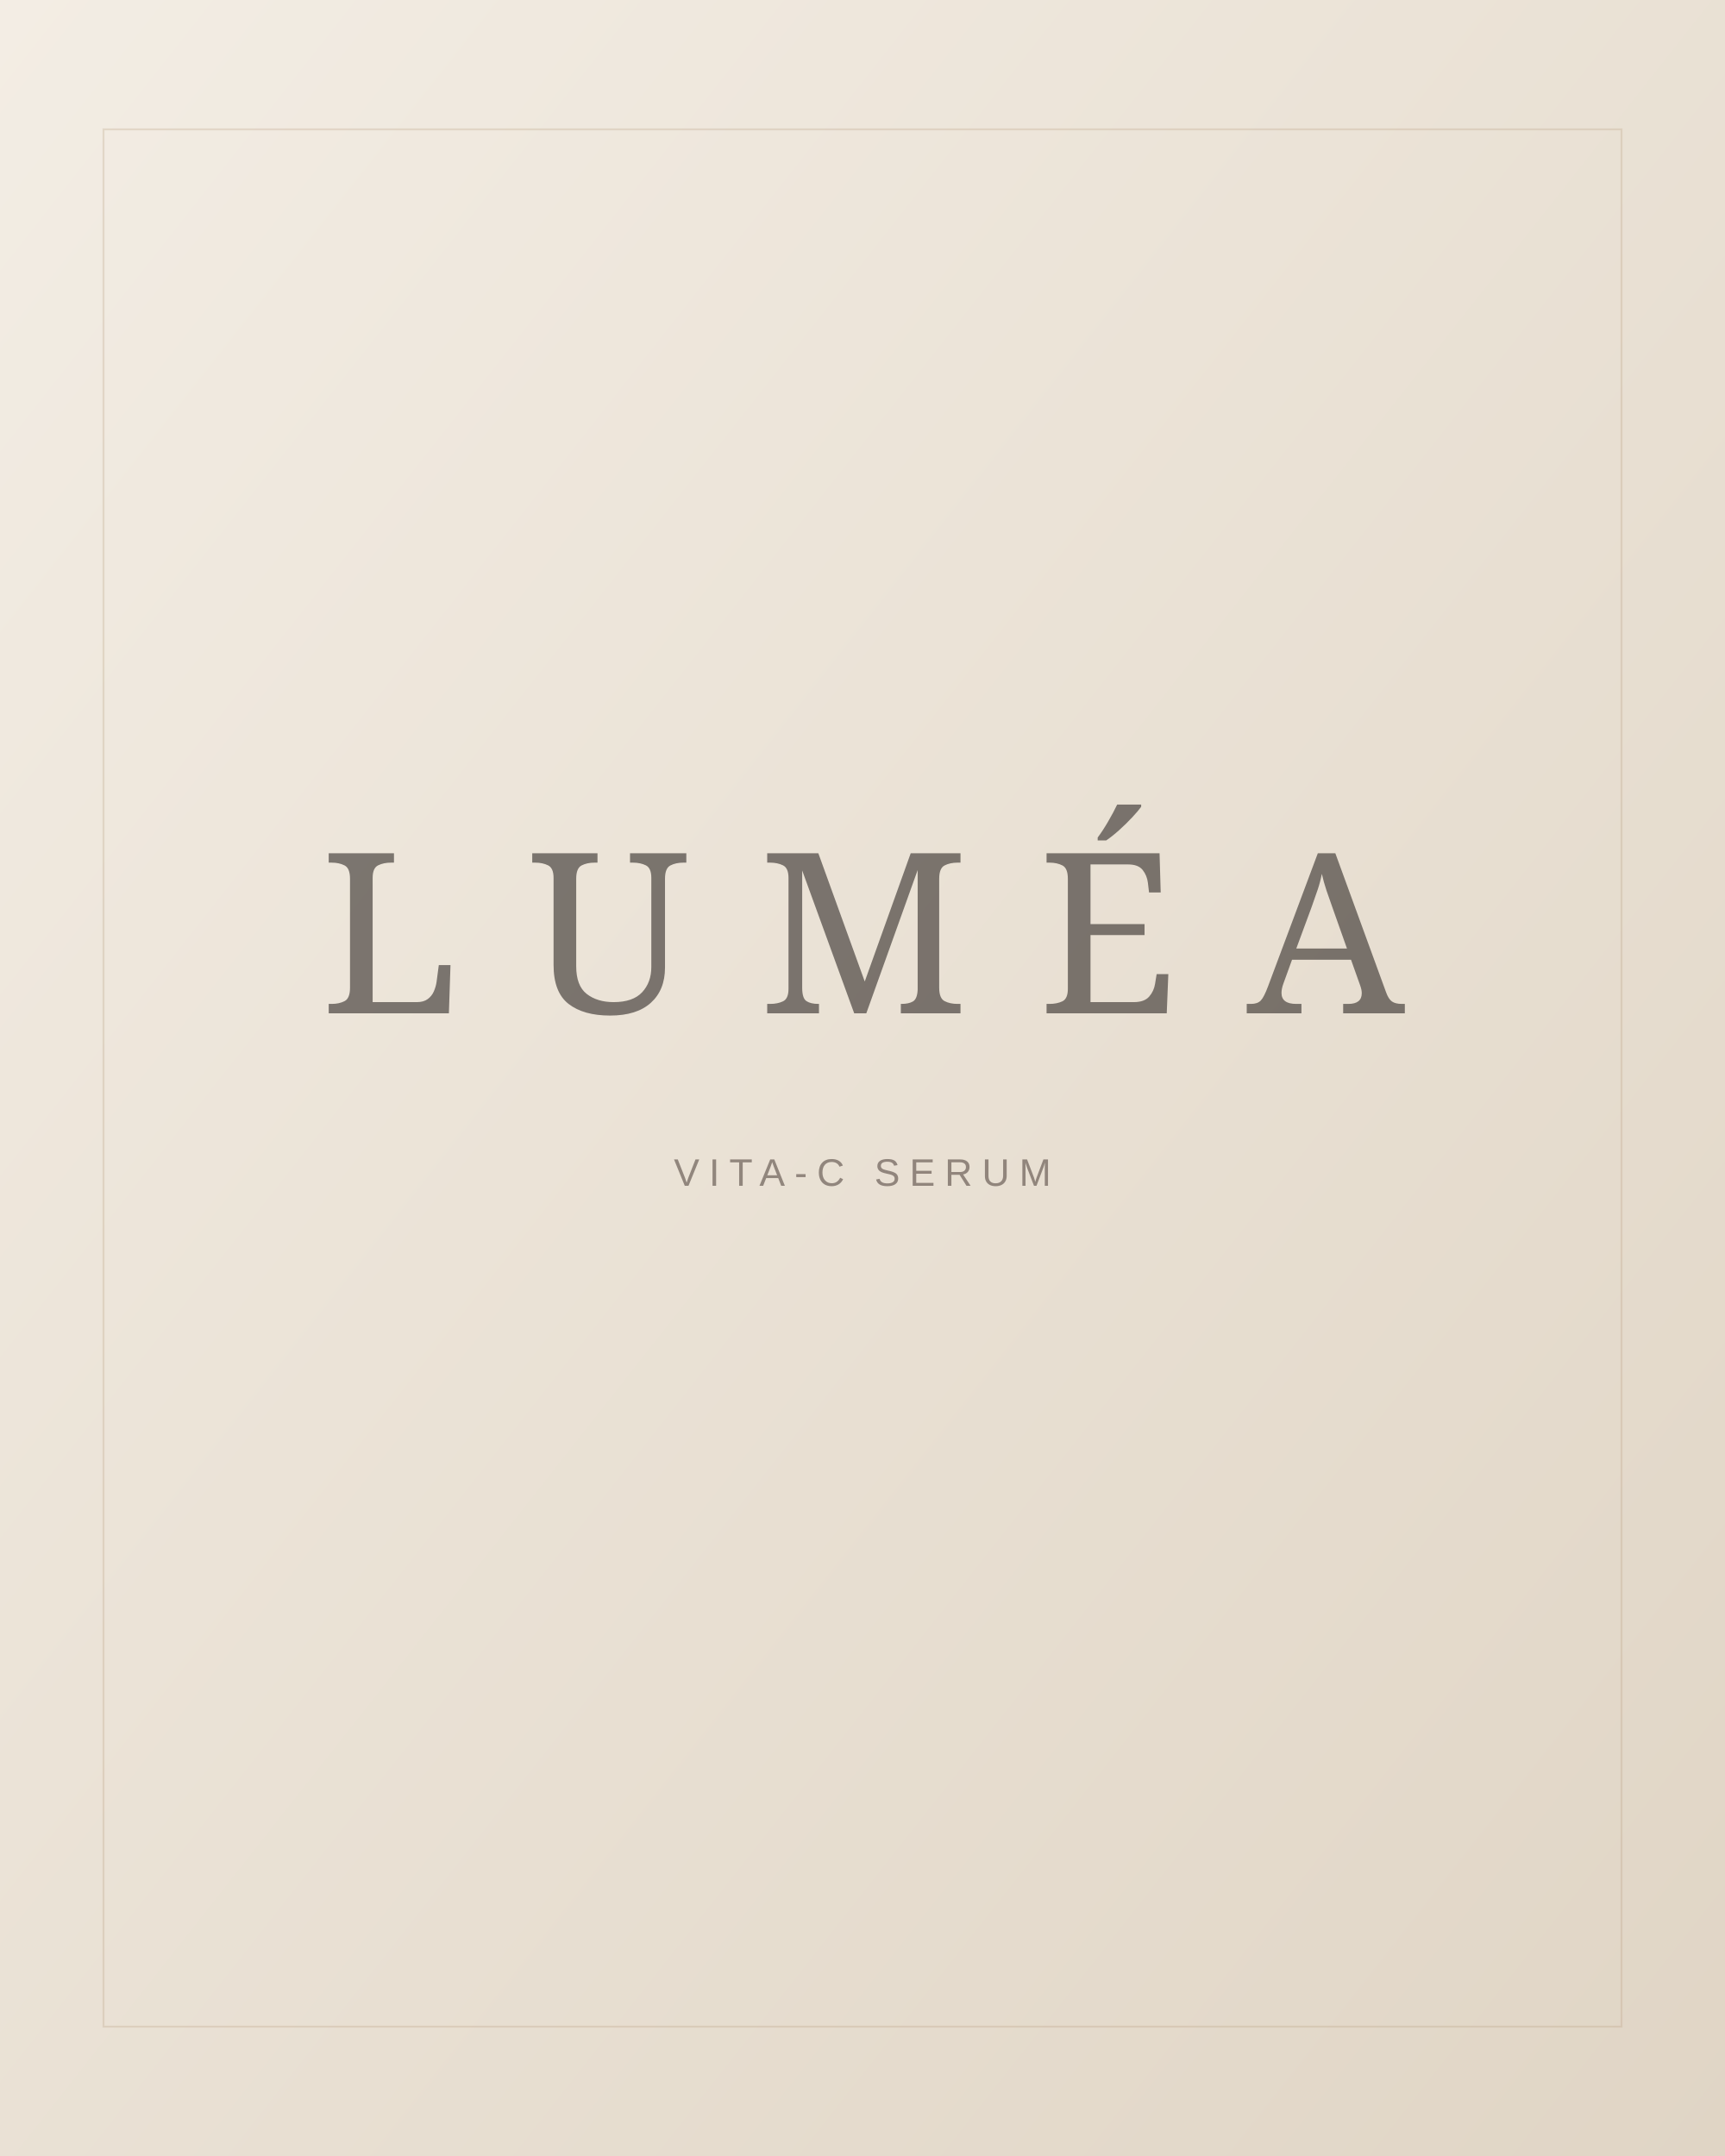
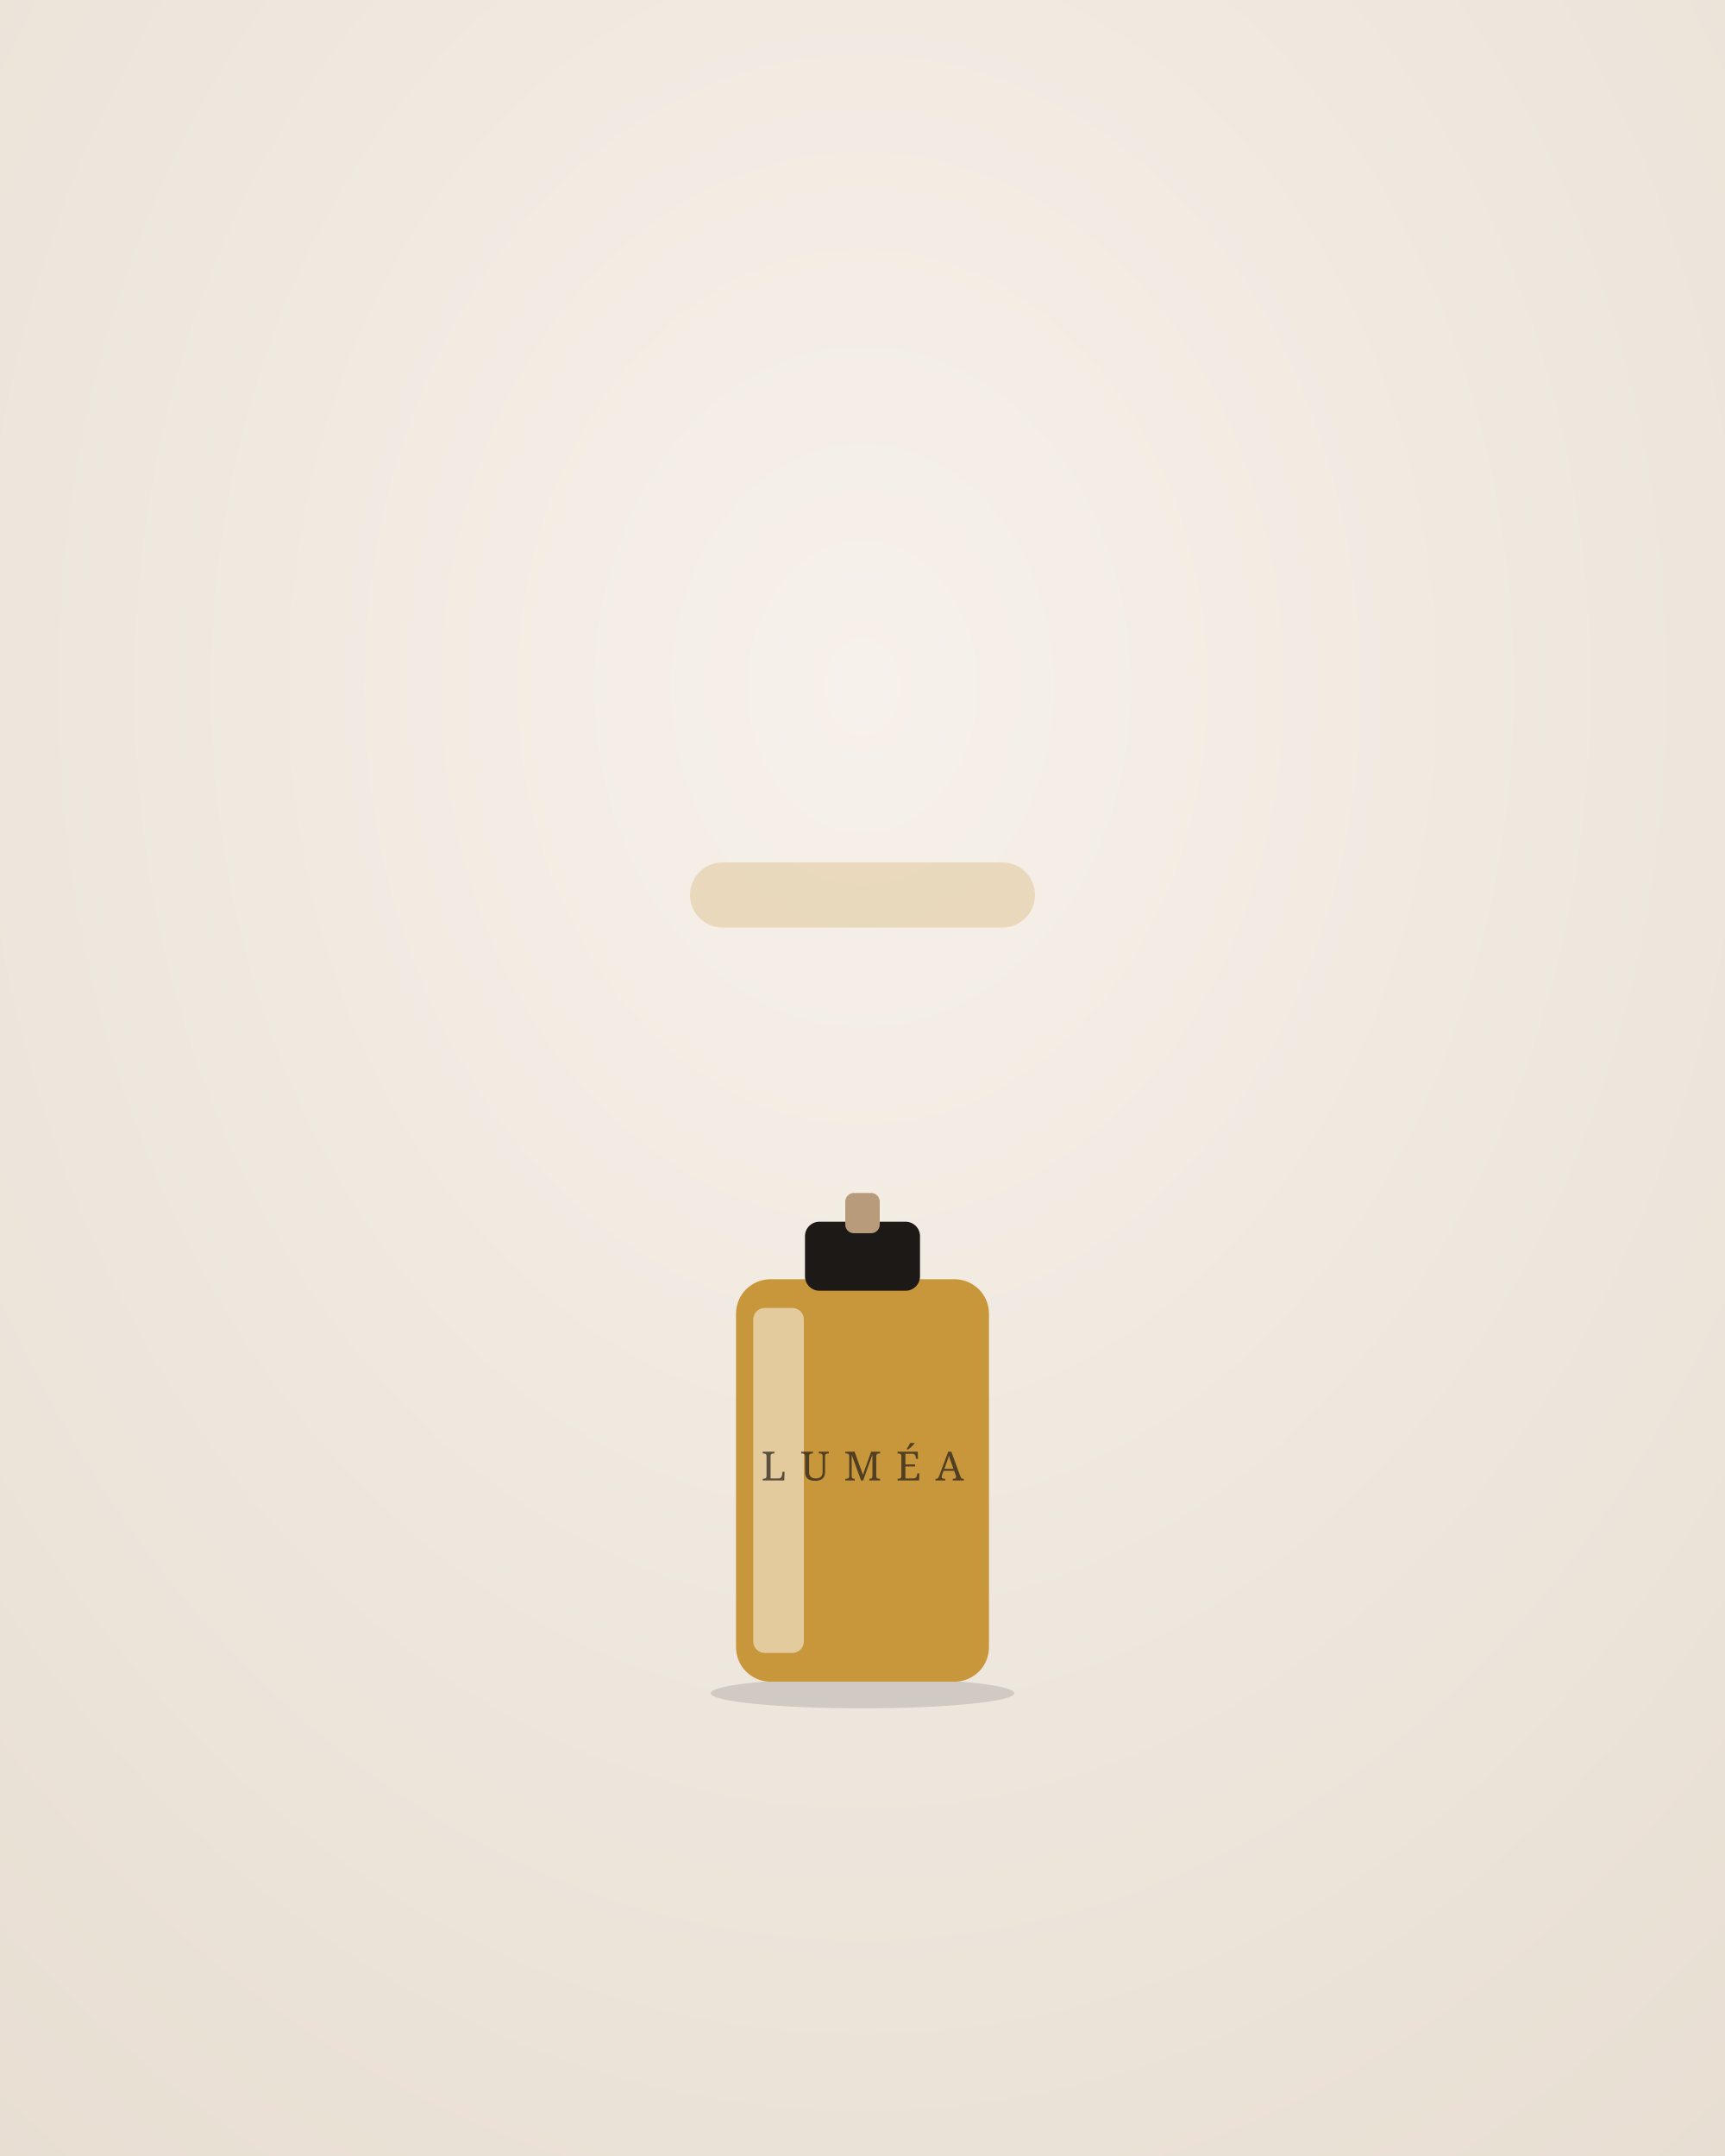
<svg xmlns="http://www.w3.org/2000/svg" width="900" height="1125" viewBox="0 0 900 1125">
  <defs>
-     <linearGradient id="g" x1="0" y1="0" x2="1" y2="1">
-       <stop offset="0" stop-color="#F3EDE4" />
-       <stop offset="1" stop-color="#E0D5C5" />
+     <radialGradient id="bg" cx="50%" cy="32%" r="85%">
+       <stop offset="0" stop-color="#F6F1EA" />
+       <stop offset="1" stop-color="#E8DED2" />
+     </radialGradient>
+     <linearGradient id="glass" x1="0" y1="0" x2="1" y2="1">
+       <stop offset="0" stop-color="#ffffff" stop-opacity="0.9" />
+       <stop offset="1" stop-color="#ffffff" stop-opacity="0.35" />
    </linearGradient>
  </defs>
-   <rect width="900" height="1125" fill="url(#g)" />
-   <g fill="none" stroke="#B79B7A" stroke-opacity="0.25">
-     <rect x="54" y="67.5" width="792" height="990" />
-   </g>
-   <text x="50%" y="528.75" text-anchor="middle" font-family="Georgia, serif" font-weight="300" font-size="117" fill="#1D1917" fill-opacity="0.55" letter-spacing="36">LUMÉA</text>
-   <text x="50%" y="618.75" text-anchor="middle" font-family="Arial, sans-serif" font-size="20" letter-spacing="5" fill="#81766D" fill-opacity="0.85">VITA-C SERUM</text>
+   <rect width="900" height="1125" fill="url(#bg)" />
+   <ellipse cx="450" cy="883.5" rx="79.2" ry="7.92" fill="#1D1917" opacity="0.14" />
+   <rect x="384" y="667.5" width="132" height="210" rx="18" fill="#C9973B" />
+   <rect x="393" y="682.5" width="26.4" height="180" rx="6" fill="#ffffff" opacity="0.5" />
+   <rect x="420" y="637.5" width="60" height="36" rx="7.5" fill="#1D1917" />
+   <rect x="441" y="622.5" width="18" height="21" rx="4.5" fill="#B79B7A" />
+   <text x="450" y="772.5" text-anchor="middle" font-family="Georgia, serif" font-size="21" fill="#1D1917" opacity="0.7" letter-spacing="7.5">LUMÉA</text>
+   <rect x="360" y="450" width="180" height="34" rx="17" fill="#C9973B" opacity="0.25" />
</svg>
